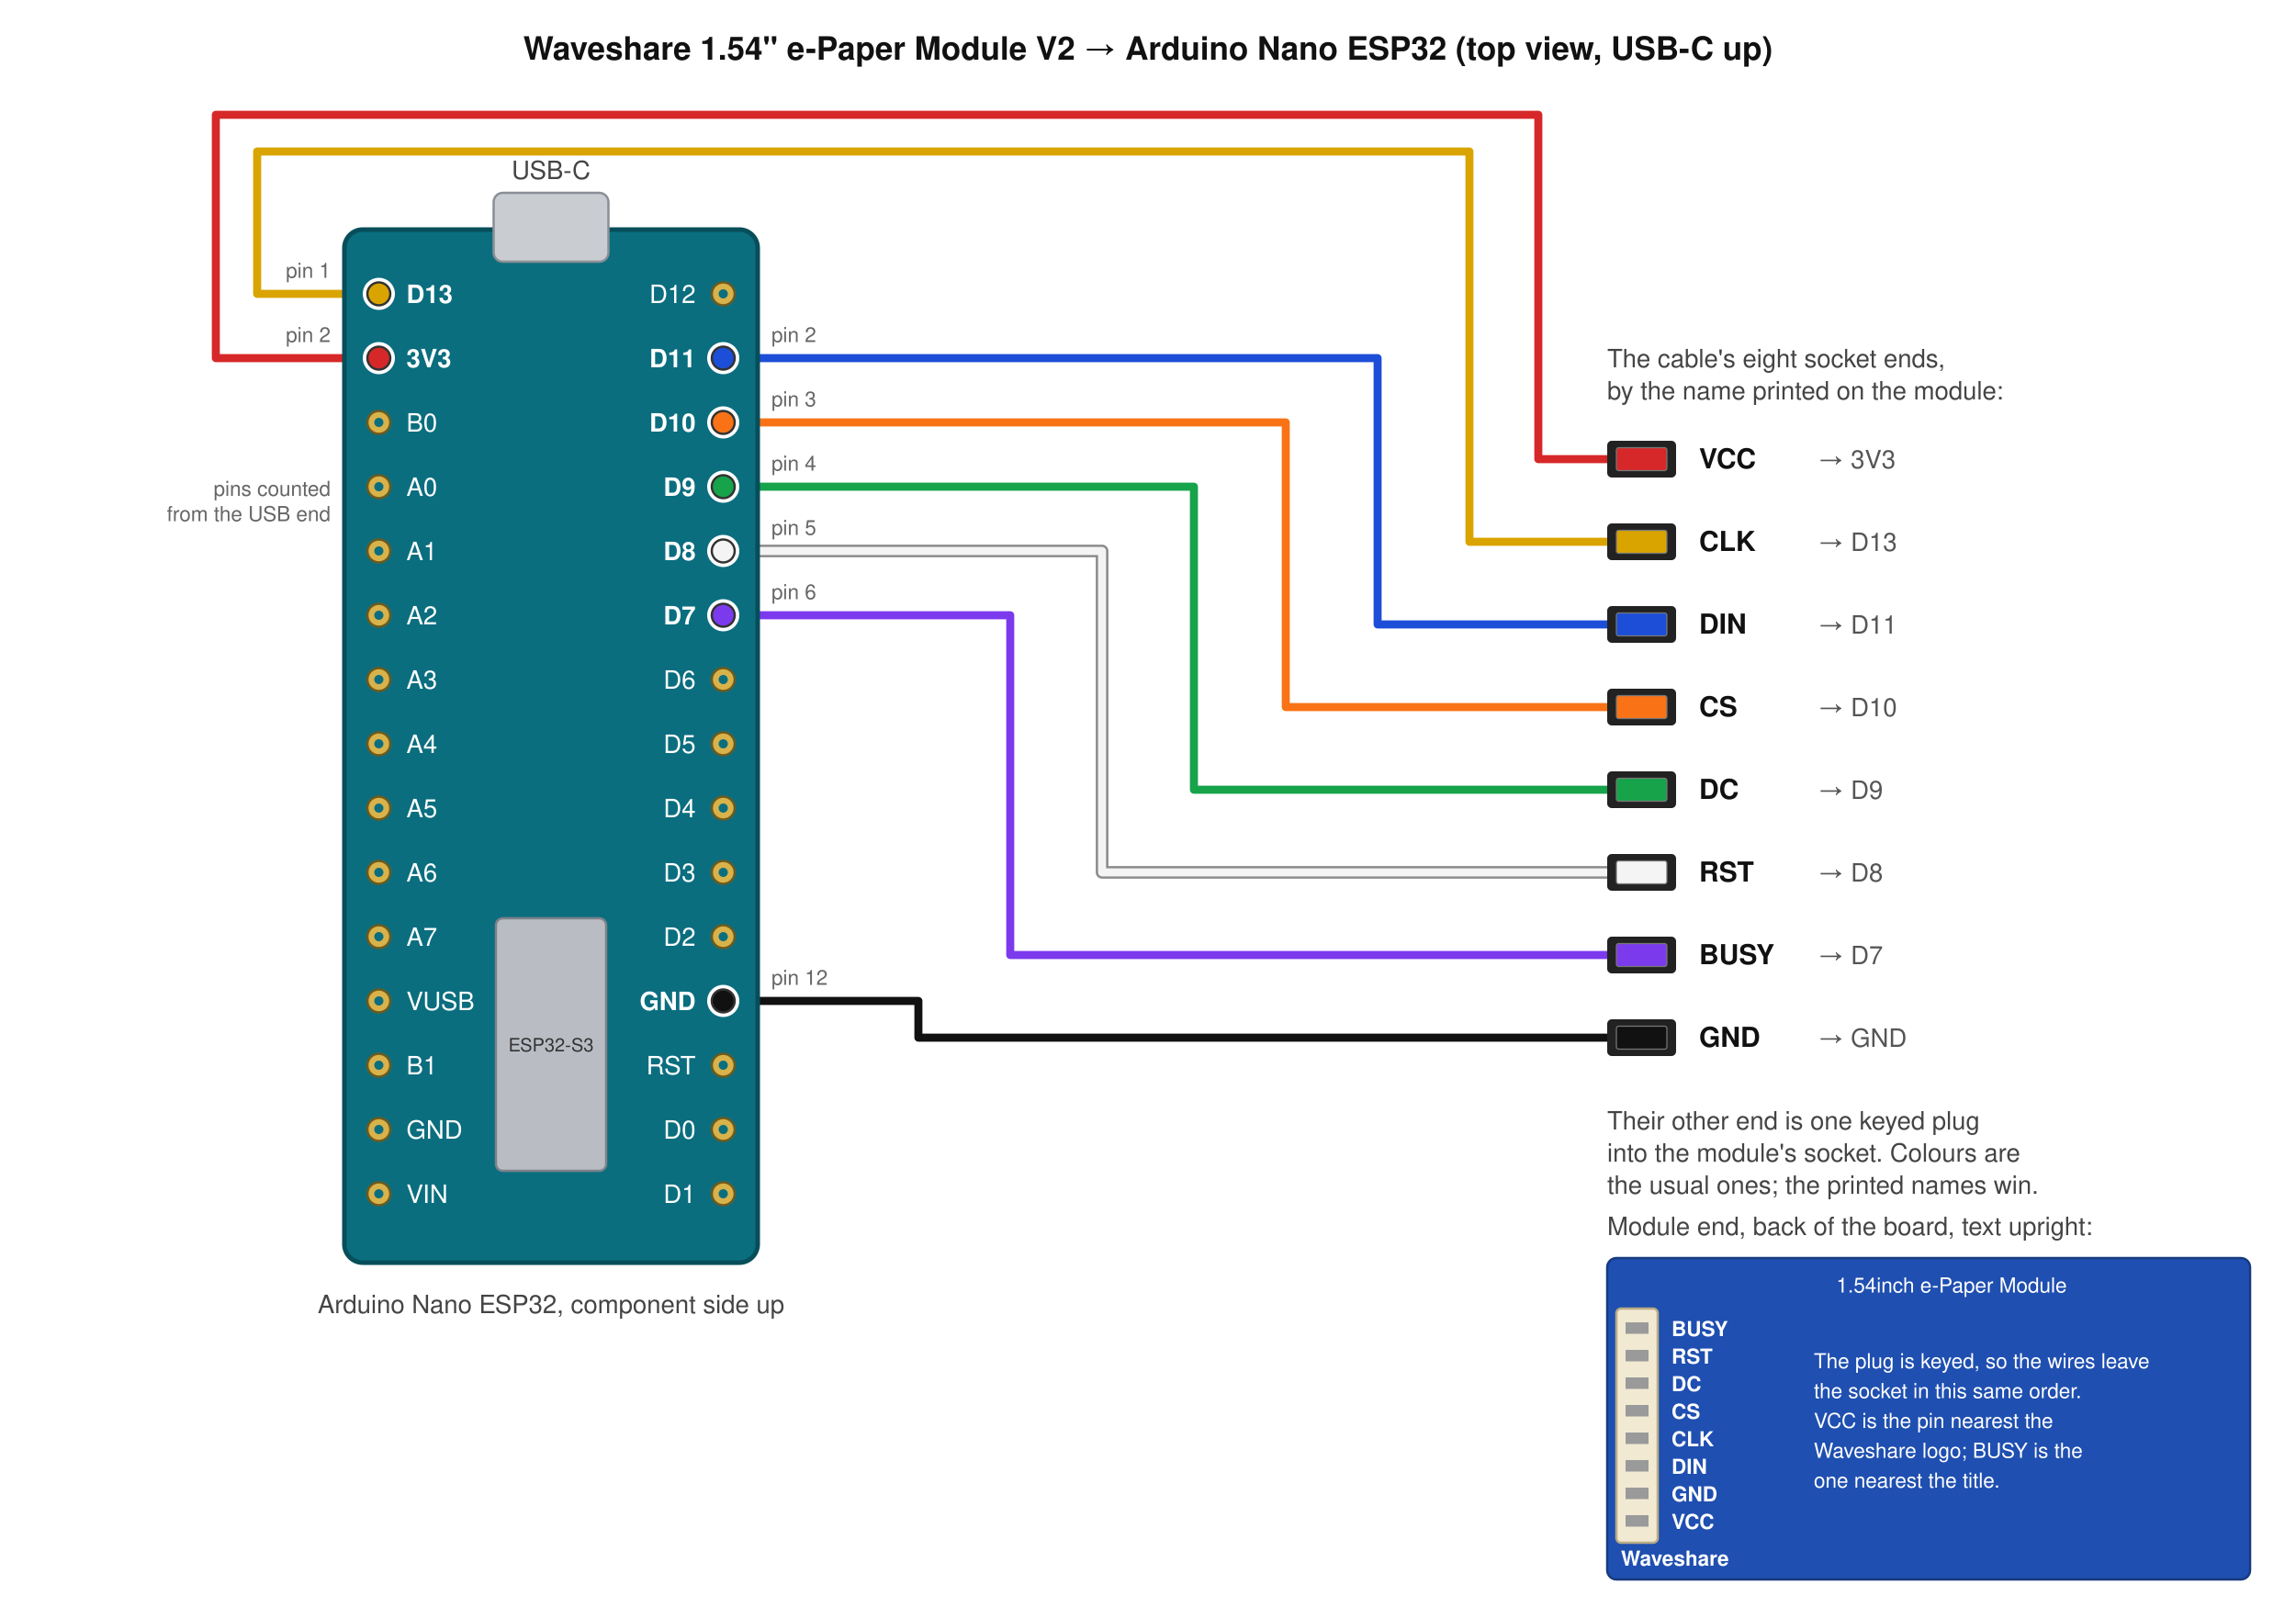
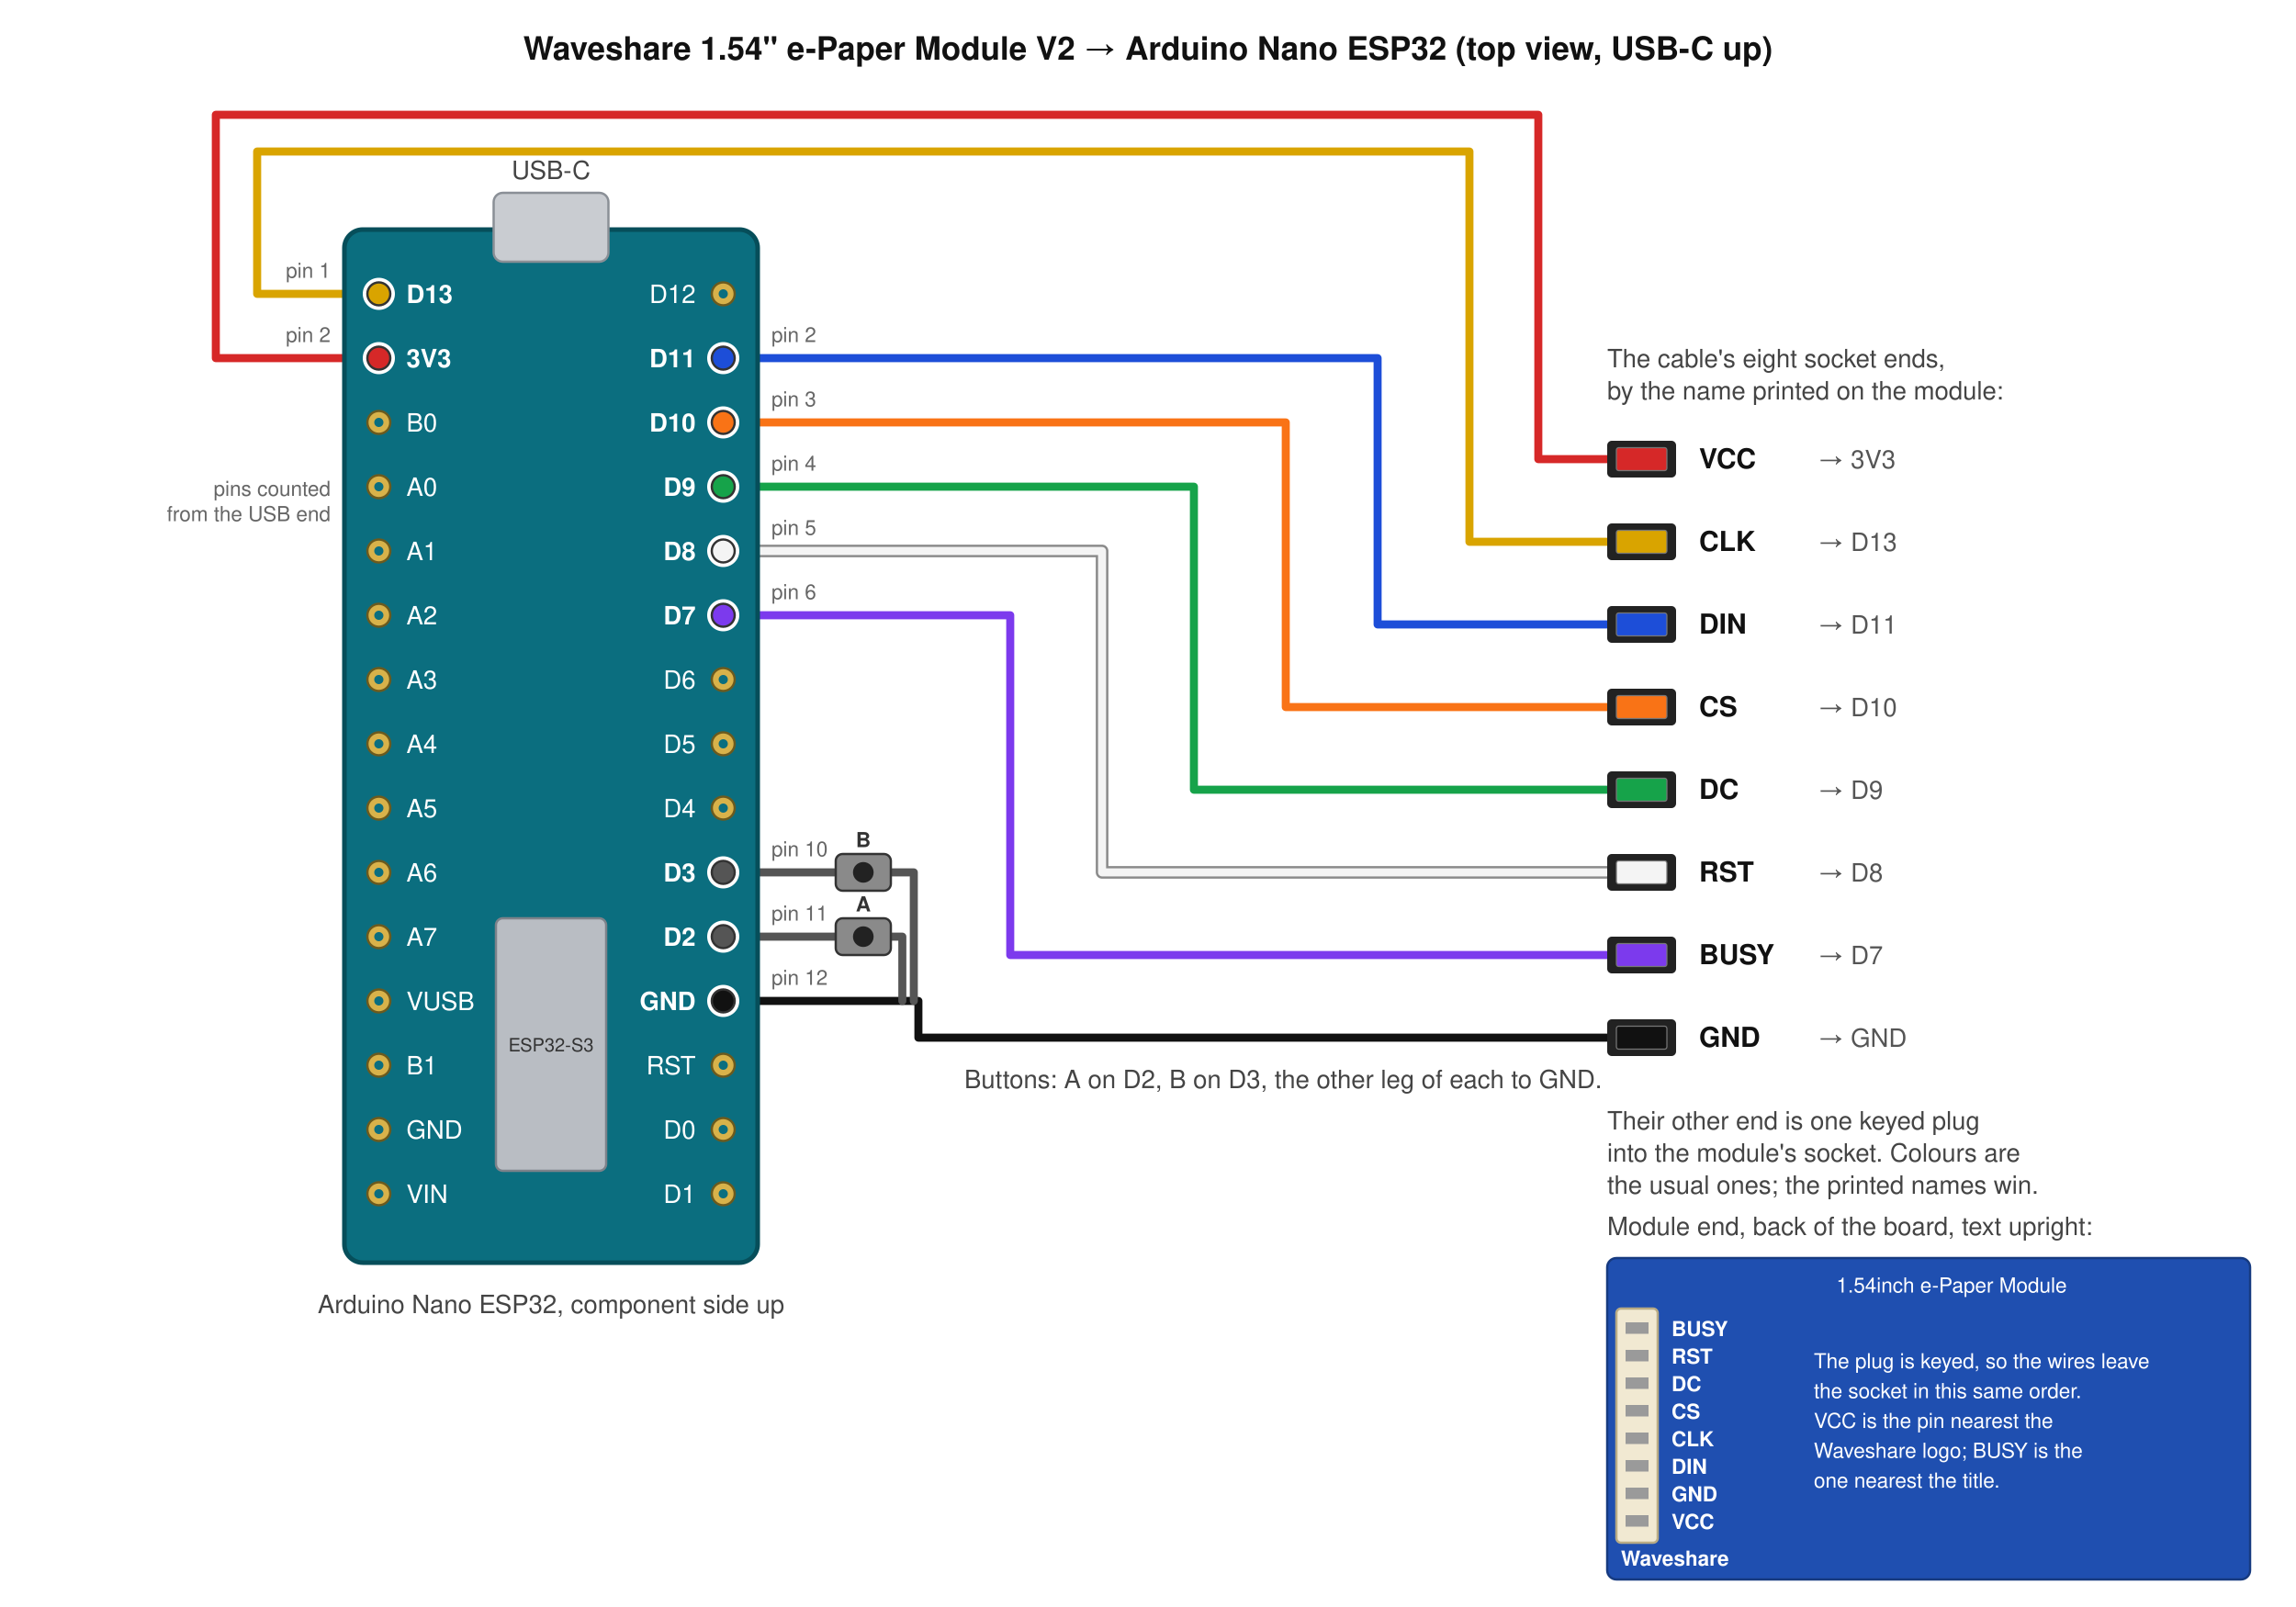
<svg xmlns="http://www.w3.org/2000/svg" viewBox="0 0 1000 700" width="1000" height="700" role="img" aria-label="Wiring the Waveshare 1.54 inch e-paper cable to the Arduino Nano ESP32: CLK to D13 and VCC to 3V3 on the left header; DIN, CS, DC, RST and BUSY to D11, D10, D9, D8 and D7 on the right header; GND to the right header GND." font-family="ui-sans-serif, system-ui, Helvetica, Arial, sans-serif" font-size="12">
  <rect width="1000" height="700" fill="#ffffff" />
  <text x="500.0" y="26" text-anchor="middle" font-size="14" font-weight="600" fill="#111">Waveshare 1.54" e-Paper Module V2 → Arduino Nano ESP32 (top view, USB-C up)</text>
  <path d="M 700 200 L 670 200 L 670 50 L 94 50 L 94 156 L 165 156" fill="none" stroke="#d62828" stroke-width="3.5" stroke-linejoin="round" stroke-linecap="round" />
  <path d="M 700 236 L 640 236 L 640 66 L 112 66 L 112 128 L 165 128" fill="none" stroke="#d9a400" stroke-width="3.5" stroke-linejoin="round" stroke-linecap="round" />
  <path d="M 700 272 L 600 272 L 600 156 L 315 156" fill="none" stroke="#1d4ed8" stroke-width="3.5" stroke-linejoin="round" stroke-linecap="round" />
  <path d="M 700 308 L 560 308 L 560 184 L 315 184" fill="none" stroke="#f97316" stroke-width="3.5" stroke-linejoin="round" stroke-linecap="round" />
  <path d="M 700 344 L 520 344 L 520 212 L 315 212" fill="none" stroke="#16a34a" stroke-width="3.5" stroke-linejoin="round" stroke-linecap="round" />
  <path d="M 700 380 L 480 380 L 480 240 L 315 240" fill="none" stroke="#8a8a8a" stroke-width="5.5" stroke-linejoin="round" stroke-linecap="round" />
  <path d="M 700 380 L 480 380 L 480 240 L 315 240" fill="none" stroke="#f4f4f4" stroke-width="3.5" stroke-linejoin="round" stroke-linecap="round" />
  <path d="M 700 416 L 440 416 L 440 268 L 315 268" fill="none" stroke="#7c3aed" stroke-width="3.5" stroke-linejoin="round" stroke-linecap="round" />
  <path d="M 700 452 L 400 452 L 400 436 L 315 436" fill="none" stroke="#111111" stroke-width="3.5" stroke-linejoin="round" stroke-linecap="round" />
+   <path d="M 315 380 L 364 380 M 388 380 L 398 380 L 398 436" fill="none" stroke="#555555" stroke-width="3.5" stroke-linejoin="round" stroke-linecap="round" />
+   <rect x="364" y="372" width="24" height="16" rx="3" fill="#8a8a8a" stroke="#333" stroke-width="1" />
+   <circle cx="376" cy="380" r="4.5" fill="#222" />
+   <text x="376" y="369" text-anchor="middle" font-size="9" font-weight="700" fill="#333">B</text>
+   <path d="M 315 408 L 364 408 M 388 408 L 393 408 L 393 436" fill="none" stroke="#555555" stroke-width="3.5" stroke-linejoin="round" stroke-linecap="round" />
+   <rect x="364" y="400" width="24" height="16" rx="3" fill="#8a8a8a" stroke="#333" stroke-width="1" />
+   <circle cx="376" cy="408" r="4.5" fill="#222" />
+   <text x="376" y="397" text-anchor="middle" font-size="9" font-weight="700" fill="#333">A</text>
+   <text x="420" y="474" font-size="11" fill="#444">Buttons: A on D2, B on D3, the other leg of each to GND.</text>
  <rect x="150" y="100" width="180" height="450" rx="8" fill="#0b6e7f" stroke="#064e5a" stroke-width="2" />
  <rect x="215.0" y="84" width="50" height="30" rx="4" fill="#c9ccd1" stroke="#8a8f96" />
  <text x="240.0" y="78" text-anchor="middle" font-size="11" fill="#444">USB-C</text>
  <rect x="216" y="400" width="48" height="110" rx="3" fill="#b9bdc3" stroke="#7d828a" />
  <text x="240.0" y="458" text-anchor="middle" font-size="8" fill="#333">ESP32-S3</text>
  <text x="240.0" y="572" text-anchor="middle" font-size="11" fill="#444">Arduino Nano ESP32, component side up</text>
  <circle cx="165" cy="128" r="7" fill="#ffffff" />
  <circle cx="165" cy="128" r="5" fill="#d9a400" stroke="#333" stroke-width="1" />
  <text x="177" y="132" text-anchor="start" font-size="11" fill="#ffffff" font-weight="700">D13</text>
  <circle cx="165" cy="156" r="7" fill="#ffffff" />
  <circle cx="165" cy="156" r="5" fill="#d62828" stroke="#333" stroke-width="1" />
  <text x="177" y="160" text-anchor="start" font-size="11" fill="#ffffff" font-weight="700">3V3</text>
  <circle cx="165" cy="184" r="5" fill="#d8b24a" stroke="#6b5a1e" stroke-width="1" />
  <circle cx="165" cy="184" r="2" fill="#0b6e7f" />
  <text x="177" y="188" text-anchor="start" font-size="11" fill="#ffffff">B0</text>
  <circle cx="165" cy="212" r="5" fill="#d8b24a" stroke="#6b5a1e" stroke-width="1" />
  <circle cx="165" cy="212" r="2" fill="#0b6e7f" />
  <text x="177" y="216" text-anchor="start" font-size="11" fill="#ffffff">A0</text>
  <circle cx="165" cy="240" r="5" fill="#d8b24a" stroke="#6b5a1e" stroke-width="1" />
  <circle cx="165" cy="240" r="2" fill="#0b6e7f" />
  <text x="177" y="244" text-anchor="start" font-size="11" fill="#ffffff">A1</text>
  <circle cx="165" cy="268" r="5" fill="#d8b24a" stroke="#6b5a1e" stroke-width="1" />
  <circle cx="165" cy="268" r="2" fill="#0b6e7f" />
  <text x="177" y="272" text-anchor="start" font-size="11" fill="#ffffff">A2</text>
  <circle cx="165" cy="296" r="5" fill="#d8b24a" stroke="#6b5a1e" stroke-width="1" />
  <circle cx="165" cy="296" r="2" fill="#0b6e7f" />
  <text x="177" y="300" text-anchor="start" font-size="11" fill="#ffffff">A3</text>
  <circle cx="165" cy="324" r="5" fill="#d8b24a" stroke="#6b5a1e" stroke-width="1" />
  <circle cx="165" cy="324" r="2" fill="#0b6e7f" />
  <text x="177" y="328" text-anchor="start" font-size="11" fill="#ffffff">A4</text>
  <circle cx="165" cy="352" r="5" fill="#d8b24a" stroke="#6b5a1e" stroke-width="1" />
  <circle cx="165" cy="352" r="2" fill="#0b6e7f" />
  <text x="177" y="356" text-anchor="start" font-size="11" fill="#ffffff">A5</text>
  <circle cx="165" cy="380" r="5" fill="#d8b24a" stroke="#6b5a1e" stroke-width="1" />
  <circle cx="165" cy="380" r="2" fill="#0b6e7f" />
  <text x="177" y="384" text-anchor="start" font-size="11" fill="#ffffff">A6</text>
  <circle cx="165" cy="408" r="5" fill="#d8b24a" stroke="#6b5a1e" stroke-width="1" />
  <circle cx="165" cy="408" r="2" fill="#0b6e7f" />
  <text x="177" y="412" text-anchor="start" font-size="11" fill="#ffffff">A7</text>
  <circle cx="165" cy="436" r="5" fill="#d8b24a" stroke="#6b5a1e" stroke-width="1" />
  <circle cx="165" cy="436" r="2" fill="#0b6e7f" />
  <text x="177" y="440" text-anchor="start" font-size="11" fill="#ffffff">VUSB</text>
  <circle cx="165" cy="464" r="5" fill="#d8b24a" stroke="#6b5a1e" stroke-width="1" />
  <circle cx="165" cy="464" r="2" fill="#0b6e7f" />
  <text x="177" y="468" text-anchor="start" font-size="11" fill="#ffffff">B1</text>
  <circle cx="165" cy="492" r="5" fill="#d8b24a" stroke="#6b5a1e" stroke-width="1" />
  <circle cx="165" cy="492" r="2" fill="#0b6e7f" />
  <text x="177" y="496" text-anchor="start" font-size="11" fill="#ffffff">GND</text>
  <circle cx="165" cy="520" r="5" fill="#d8b24a" stroke="#6b5a1e" stroke-width="1" />
  <circle cx="165" cy="520" r="2" fill="#0b6e7f" />
  <text x="177" y="524" text-anchor="start" font-size="11" fill="#ffffff">VIN</text>
  <circle cx="315" cy="128" r="5" fill="#d8b24a" stroke="#6b5a1e" stroke-width="1" />
  <circle cx="315" cy="128" r="2" fill="#0b6e7f" />
  <text x="303" y="132" text-anchor="end" font-size="11" fill="#ffffff">D12</text>
  <circle cx="315" cy="156" r="7" fill="#ffffff" />
  <circle cx="315" cy="156" r="5" fill="#1d4ed8" stroke="#333" stroke-width="1" />
  <text x="303" y="160" text-anchor="end" font-size="11" fill="#ffffff" font-weight="700">D11</text>
  <circle cx="315" cy="184" r="7" fill="#ffffff" />
  <circle cx="315" cy="184" r="5" fill="#f97316" stroke="#333" stroke-width="1" />
  <text x="303" y="188" text-anchor="end" font-size="11" fill="#ffffff" font-weight="700">D10</text>
  <circle cx="315" cy="212" r="7" fill="#ffffff" />
  <circle cx="315" cy="212" r="5" fill="#16a34a" stroke="#333" stroke-width="1" />
  <text x="303" y="216" text-anchor="end" font-size="11" fill="#ffffff" font-weight="700">D9</text>
  <circle cx="315" cy="240" r="7" fill="#ffffff" />
  <circle cx="315" cy="240" r="5" fill="#f4f4f4" stroke="#333" stroke-width="1" />
  <text x="303" y="244" text-anchor="end" font-size="11" fill="#ffffff" font-weight="700">D8</text>
  <circle cx="315" cy="268" r="7" fill="#ffffff" />
  <circle cx="315" cy="268" r="5" fill="#7c3aed" stroke="#333" stroke-width="1" />
  <text x="303" y="272" text-anchor="end" font-size="11" fill="#ffffff" font-weight="700">D7</text>
  <circle cx="315" cy="296" r="5" fill="#d8b24a" stroke="#6b5a1e" stroke-width="1" />
  <circle cx="315" cy="296" r="2" fill="#0b6e7f" />
  <text x="303" y="300" text-anchor="end" font-size="11" fill="#ffffff">D6</text>
  <circle cx="315" cy="324" r="5" fill="#d8b24a" stroke="#6b5a1e" stroke-width="1" />
  <circle cx="315" cy="324" r="2" fill="#0b6e7f" />
  <text x="303" y="328" text-anchor="end" font-size="11" fill="#ffffff">D5</text>
  <circle cx="315" cy="352" r="5" fill="#d8b24a" stroke="#6b5a1e" stroke-width="1" />
  <circle cx="315" cy="352" r="2" fill="#0b6e7f" />
  <text x="303" y="356" text-anchor="end" font-size="11" fill="#ffffff">D4</text>
-   <circle cx="315" cy="380" r="5" fill="#d8b24a" stroke="#6b5a1e" stroke-width="1" />
-   <circle cx="315" cy="380" r="2" fill="#0b6e7f" />
-   <text x="303" y="384" text-anchor="end" font-size="11" fill="#ffffff">D3</text>
-   <circle cx="315" cy="408" r="5" fill="#d8b24a" stroke="#6b5a1e" stroke-width="1" />
-   <circle cx="315" cy="408" r="2" fill="#0b6e7f" />
-   <text x="303" y="412" text-anchor="end" font-size="11" fill="#ffffff">D2</text>
+   <circle cx="315" cy="380" r="7" fill="#ffffff" />
+   <circle cx="315" cy="380" r="5" fill="#555555" stroke="#333" stroke-width="1" />
+   <text x="303" y="384" text-anchor="end" font-size="11" fill="#ffffff" font-weight="700">D3</text>
+   <circle cx="315" cy="408" r="7" fill="#ffffff" />
+   <circle cx="315" cy="408" r="5" fill="#555555" stroke="#333" stroke-width="1" />
+   <text x="303" y="412" text-anchor="end" font-size="11" fill="#ffffff" font-weight="700">D2</text>
  <circle cx="315" cy="436" r="7" fill="#ffffff" />
  <circle cx="315" cy="436" r="5" fill="#111111" stroke="#333" stroke-width="1" />
  <text x="303" y="440" text-anchor="end" font-size="11" fill="#ffffff" font-weight="700">GND</text>
  <circle cx="315" cy="464" r="5" fill="#d8b24a" stroke="#6b5a1e" stroke-width="1" />
  <circle cx="315" cy="464" r="2" fill="#0b6e7f" />
  <text x="303" y="468" text-anchor="end" font-size="11" fill="#ffffff">RST</text>
  <circle cx="315" cy="492" r="5" fill="#d8b24a" stroke="#6b5a1e" stroke-width="1" />
  <circle cx="315" cy="492" r="2" fill="#0b6e7f" />
  <text x="303" y="496" text-anchor="end" font-size="11" fill="#ffffff">D0</text>
  <circle cx="315" cy="520" r="5" fill="#d8b24a" stroke="#6b5a1e" stroke-width="1" />
  <circle cx="315" cy="520" r="2" fill="#0b6e7f" />
  <text x="303" y="524" text-anchor="end" font-size="11" fill="#ffffff">D1</text>
  <text x="144" y="149" text-anchor="end" font-size="9" fill="#666">pin 2</text>
  <text x="144" y="121" text-anchor="end" font-size="9" fill="#666">pin 1</text>
  <text x="336" y="149" text-anchor="start" font-size="9" fill="#666">pin 2</text>
  <text x="336" y="177" text-anchor="start" font-size="9" fill="#666">pin 3</text>
  <text x="336" y="205" text-anchor="start" font-size="9" fill="#666">pin 4</text>
  <text x="336" y="233" text-anchor="start" font-size="9" fill="#666">pin 5</text>
  <text x="336" y="261" text-anchor="start" font-size="9" fill="#666">pin 6</text>
  <text x="336" y="429" text-anchor="start" font-size="9" fill="#666">pin 12</text>
+   <text x="336" y="373" text-anchor="start" font-size="9" fill="#666">pin 10</text>
+   <text x="336" y="401" text-anchor="start" font-size="9" fill="#666">pin 11</text>
  <text x="144" y="216" text-anchor="end" font-size="9" fill="#666">pins counted</text>
  <text x="144" y="227" text-anchor="end" font-size="9" fill="#666">from the USB end</text>
  <text x="700" y="160" font-size="11" fill="#444">The cable's eight socket ends,</text>
  <text x="700" y="174" font-size="11" fill="#444">by the name printed on the module:</text>
  <rect x="700" y="192" width="30" height="16" rx="2" fill="#222" />
  <rect x="704" y="195" width="22" height="10" rx="1" fill="#d62828" stroke="#777" stroke-width="0.5" />
  <text x="740" y="204" font-size="12" font-weight="700" fill="#111">VCC</text>
  <text x="792" y="204" font-size="11" fill="#555">→ 3V3</text>
  <rect x="700" y="228" width="30" height="16" rx="2" fill="#222" />
  <rect x="704" y="231" width="22" height="10" rx="1" fill="#d9a400" stroke="#777" stroke-width="0.5" />
  <text x="740" y="240" font-size="12" font-weight="700" fill="#111">CLK</text>
  <text x="792" y="240" font-size="11" fill="#555">→ D13</text>
  <rect x="700" y="264" width="30" height="16" rx="2" fill="#222" />
  <rect x="704" y="267" width="22" height="10" rx="1" fill="#1d4ed8" stroke="#777" stroke-width="0.5" />
  <text x="740" y="276" font-size="12" font-weight="700" fill="#111">DIN</text>
  <text x="792" y="276" font-size="11" fill="#555">→ D11</text>
  <rect x="700" y="300" width="30" height="16" rx="2" fill="#222" />
  <rect x="704" y="303" width="22" height="10" rx="1" fill="#f97316" stroke="#777" stroke-width="0.5" />
  <text x="740" y="312" font-size="12" font-weight="700" fill="#111">CS</text>
  <text x="792" y="312" font-size="11" fill="#555">→ D10</text>
  <rect x="700" y="336" width="30" height="16" rx="2" fill="#222" />
  <rect x="704" y="339" width="22" height="10" rx="1" fill="#16a34a" stroke="#777" stroke-width="0.5" />
  <text x="740" y="348" font-size="12" font-weight="700" fill="#111">DC</text>
  <text x="792" y="348" font-size="11" fill="#555">→ D9</text>
  <rect x="700" y="372" width="30" height="16" rx="2" fill="#222" />
  <rect x="704" y="375" width="22" height="10" rx="1" fill="#f4f4f4" stroke="#777" stroke-width="0.5" />
  <text x="740" y="384" font-size="12" font-weight="700" fill="#111">RST</text>
  <text x="792" y="384" font-size="11" fill="#555">→ D8</text>
  <rect x="700" y="408" width="30" height="16" rx="2" fill="#222" />
  <rect x="704" y="411" width="22" height="10" rx="1" fill="#7c3aed" stroke="#777" stroke-width="0.5" />
  <text x="740" y="420" font-size="12" font-weight="700" fill="#111">BUSY</text>
  <text x="792" y="420" font-size="11" fill="#555">→ D7</text>
  <rect x="700" y="444" width="30" height="16" rx="2" fill="#222" />
  <rect x="704" y="447" width="22" height="10" rx="1" fill="#111111" stroke="#777" stroke-width="0.5" />
  <text x="740" y="456" font-size="12" font-weight="700" fill="#111">GND</text>
  <text x="792" y="456" font-size="11" fill="#555">→ GND</text>
  <text x="700" y="492" font-size="11" fill="#444">Their other end is one keyed plug</text>
  <text x="700" y="506" font-size="11" fill="#444">into the module's socket. Colours are</text>
  <text x="700" y="520" font-size="11" fill="#444">the usual ones; the printed names win.</text>
  <text x="700" y="538" font-size="11" fill="#444">Module end, back of the board, text upright:</text>
  <rect x="700" y="548" width="280" height="140" rx="4" fill="#1f4fb0" stroke="#163a80" />
  <text x="850.0" y="563" text-anchor="middle" font-size="9" fill="#ffffff">1.54inch e-Paper Module</text>
  <rect x="704" y="570" width="18" height="102" rx="2" fill="#f1e9d2" stroke="#b8ab85" />
  <rect x="708" y="576" width="10" height="5" fill="#9a9a9a" />
  <text x="728" y="582" font-size="9" font-weight="700" fill="#ffffff">BUSY</text>
  <rect x="708" y="588" width="10" height="5" fill="#9a9a9a" />
  <text x="728" y="594" font-size="9" font-weight="700" fill="#ffffff">RST</text>
  <rect x="708" y="600" width="10" height="5" fill="#9a9a9a" />
  <text x="728" y="606" font-size="9" font-weight="700" fill="#ffffff">DC</text>
  <rect x="708" y="612" width="10" height="5" fill="#9a9a9a" />
  <text x="728" y="618" font-size="9" font-weight="700" fill="#ffffff">CS</text>
  <rect x="708" y="624" width="10" height="5" fill="#9a9a9a" />
  <text x="728" y="630" font-size="9" font-weight="700" fill="#ffffff">CLK</text>
  <rect x="708" y="636" width="10" height="5" fill="#9a9a9a" />
  <text x="728" y="642" font-size="9" font-weight="700" fill="#ffffff">DIN</text>
  <rect x="708" y="648" width="10" height="5" fill="#9a9a9a" />
  <text x="728" y="654" font-size="9" font-weight="700" fill="#ffffff">GND</text>
  <rect x="708" y="660" width="10" height="5" fill="#9a9a9a" />
  <text x="728" y="666" font-size="9" font-weight="700" fill="#ffffff">VCC</text>
  <text x="706" y="682" font-size="9" font-weight="700" fill="#ffffff">Waveshare</text>
  <text x="790" y="596" font-size="9" fill="#ffffff">The plug is keyed, so the wires leave</text>
  <text x="790" y="609" font-size="9" fill="#ffffff">the socket in this same order.</text>
  <text x="790" y="622" font-size="9" fill="#ffffff">VCC is the pin nearest the</text>
  <text x="790" y="635" font-size="9" fill="#ffffff">Waveshare logo; BUSY is the</text>
  <text x="790" y="648" font-size="9" fill="#ffffff">one nearest the title.</text>
</svg>
